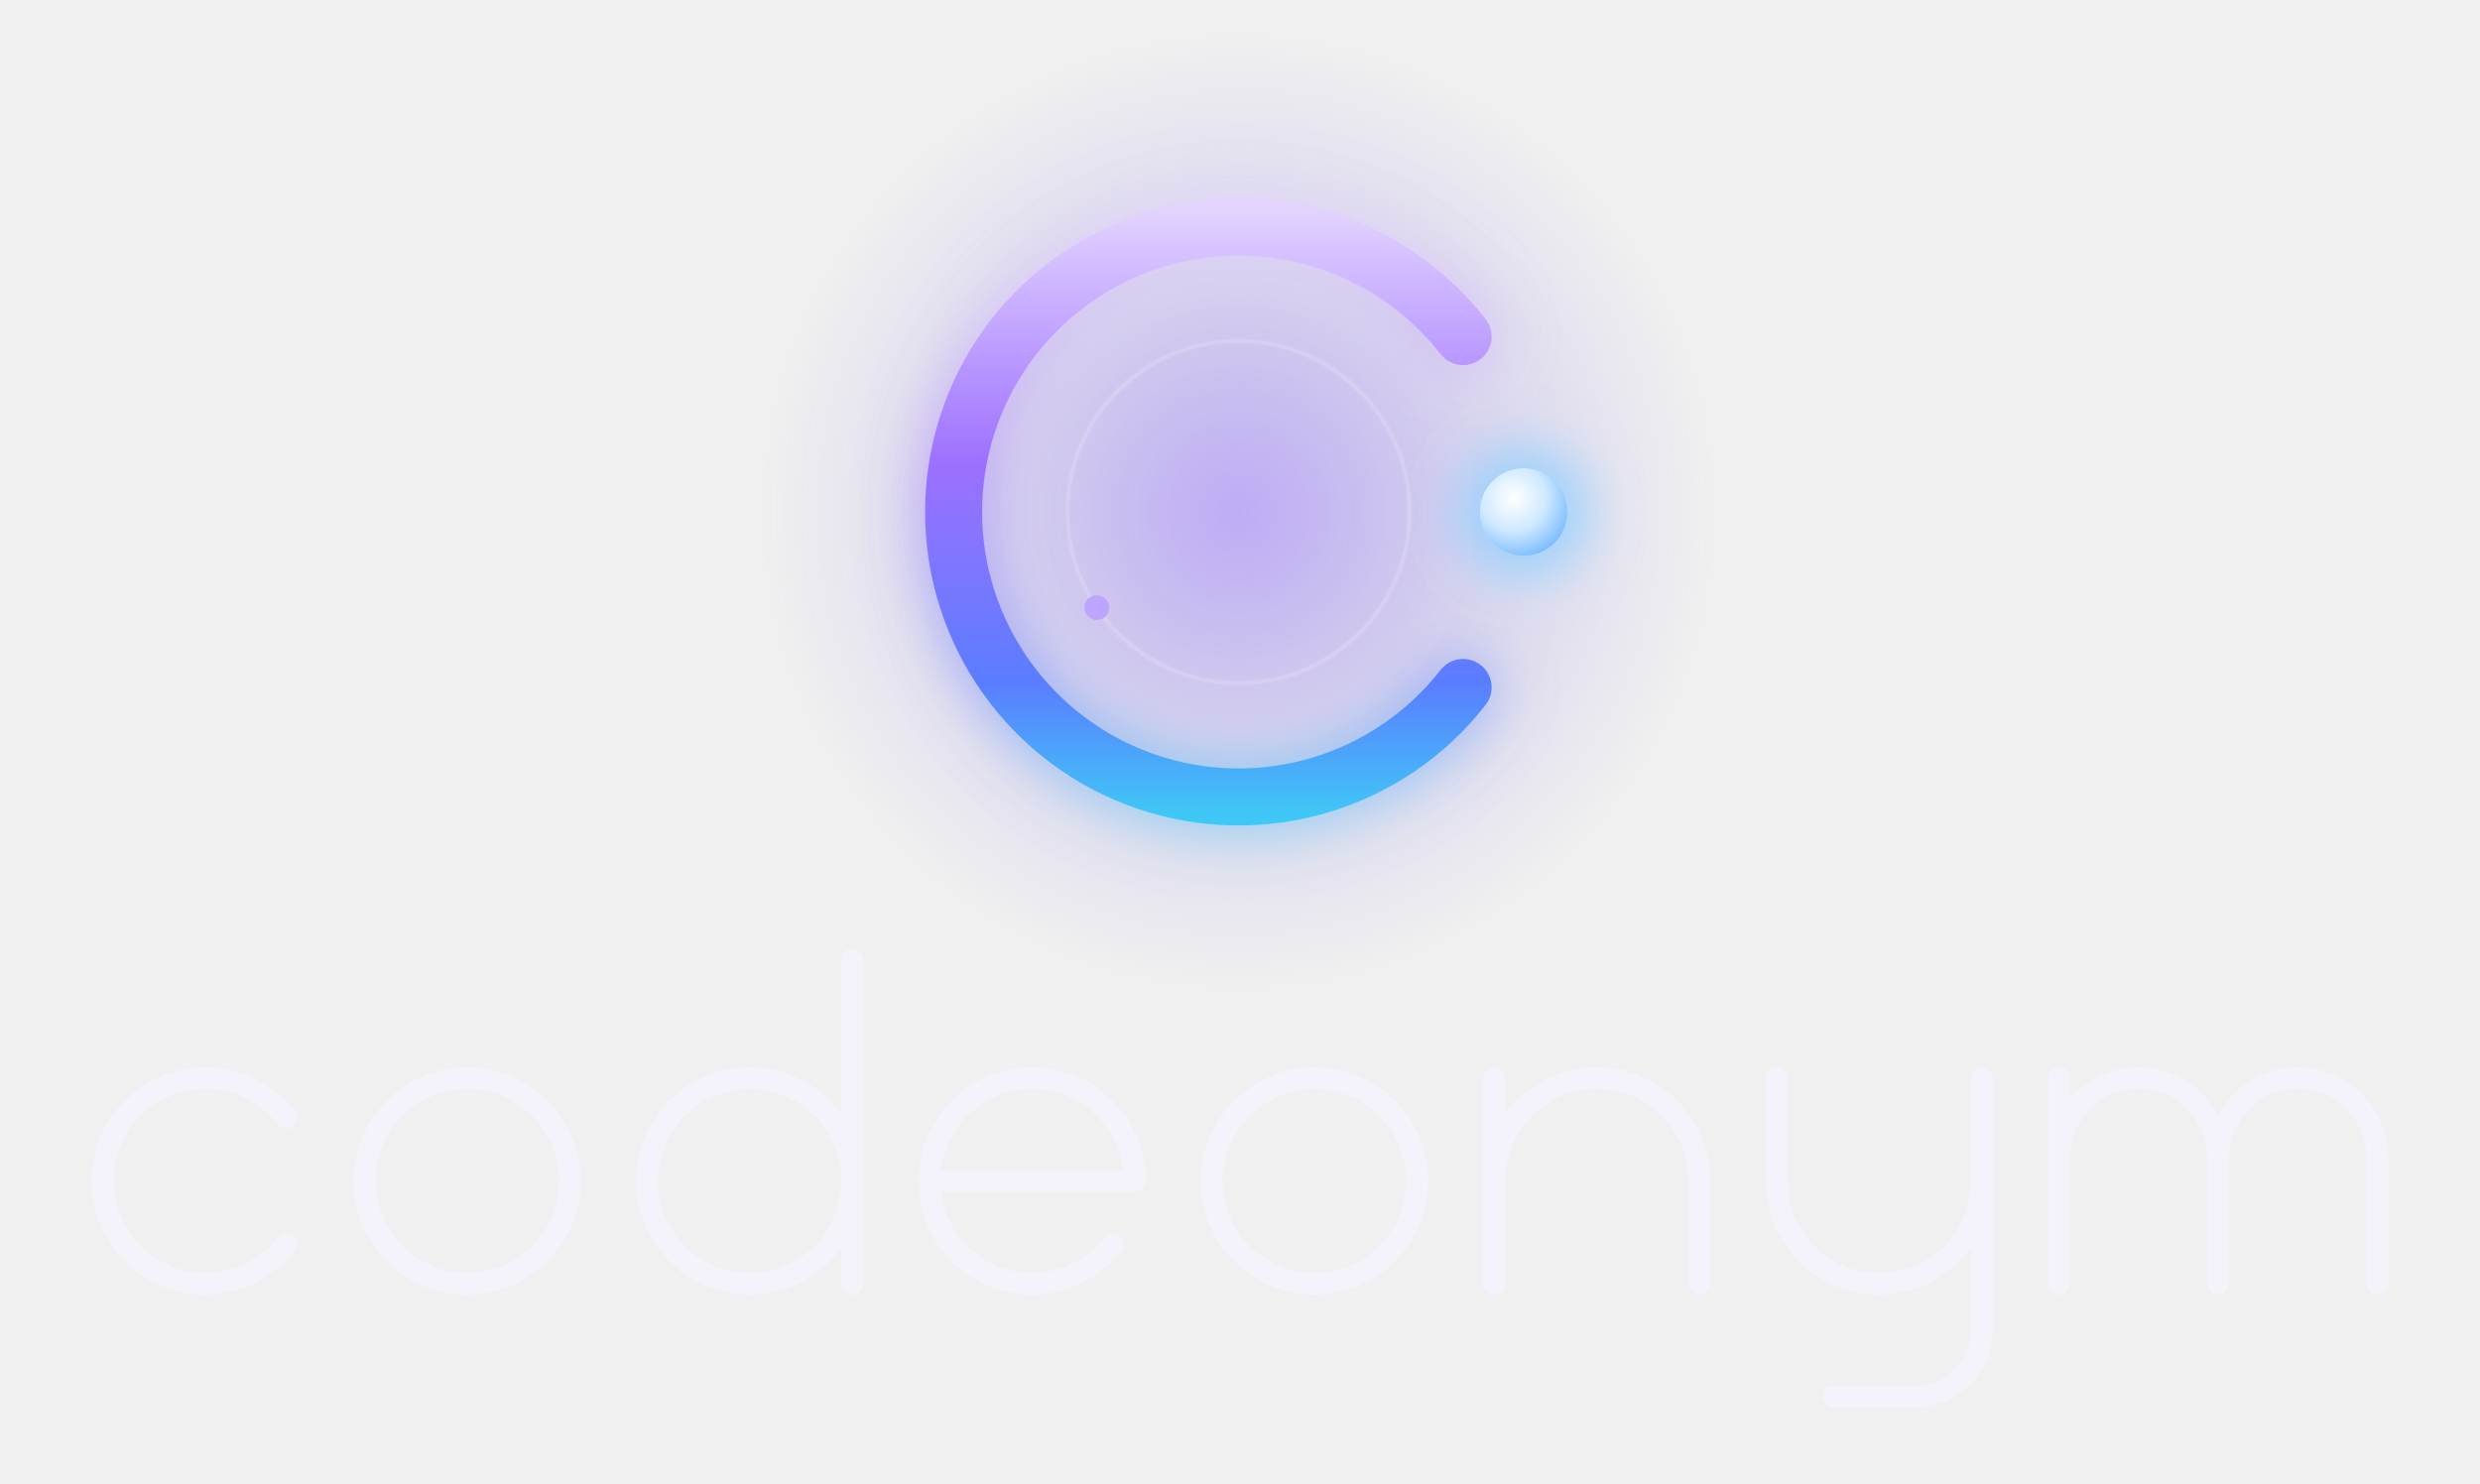
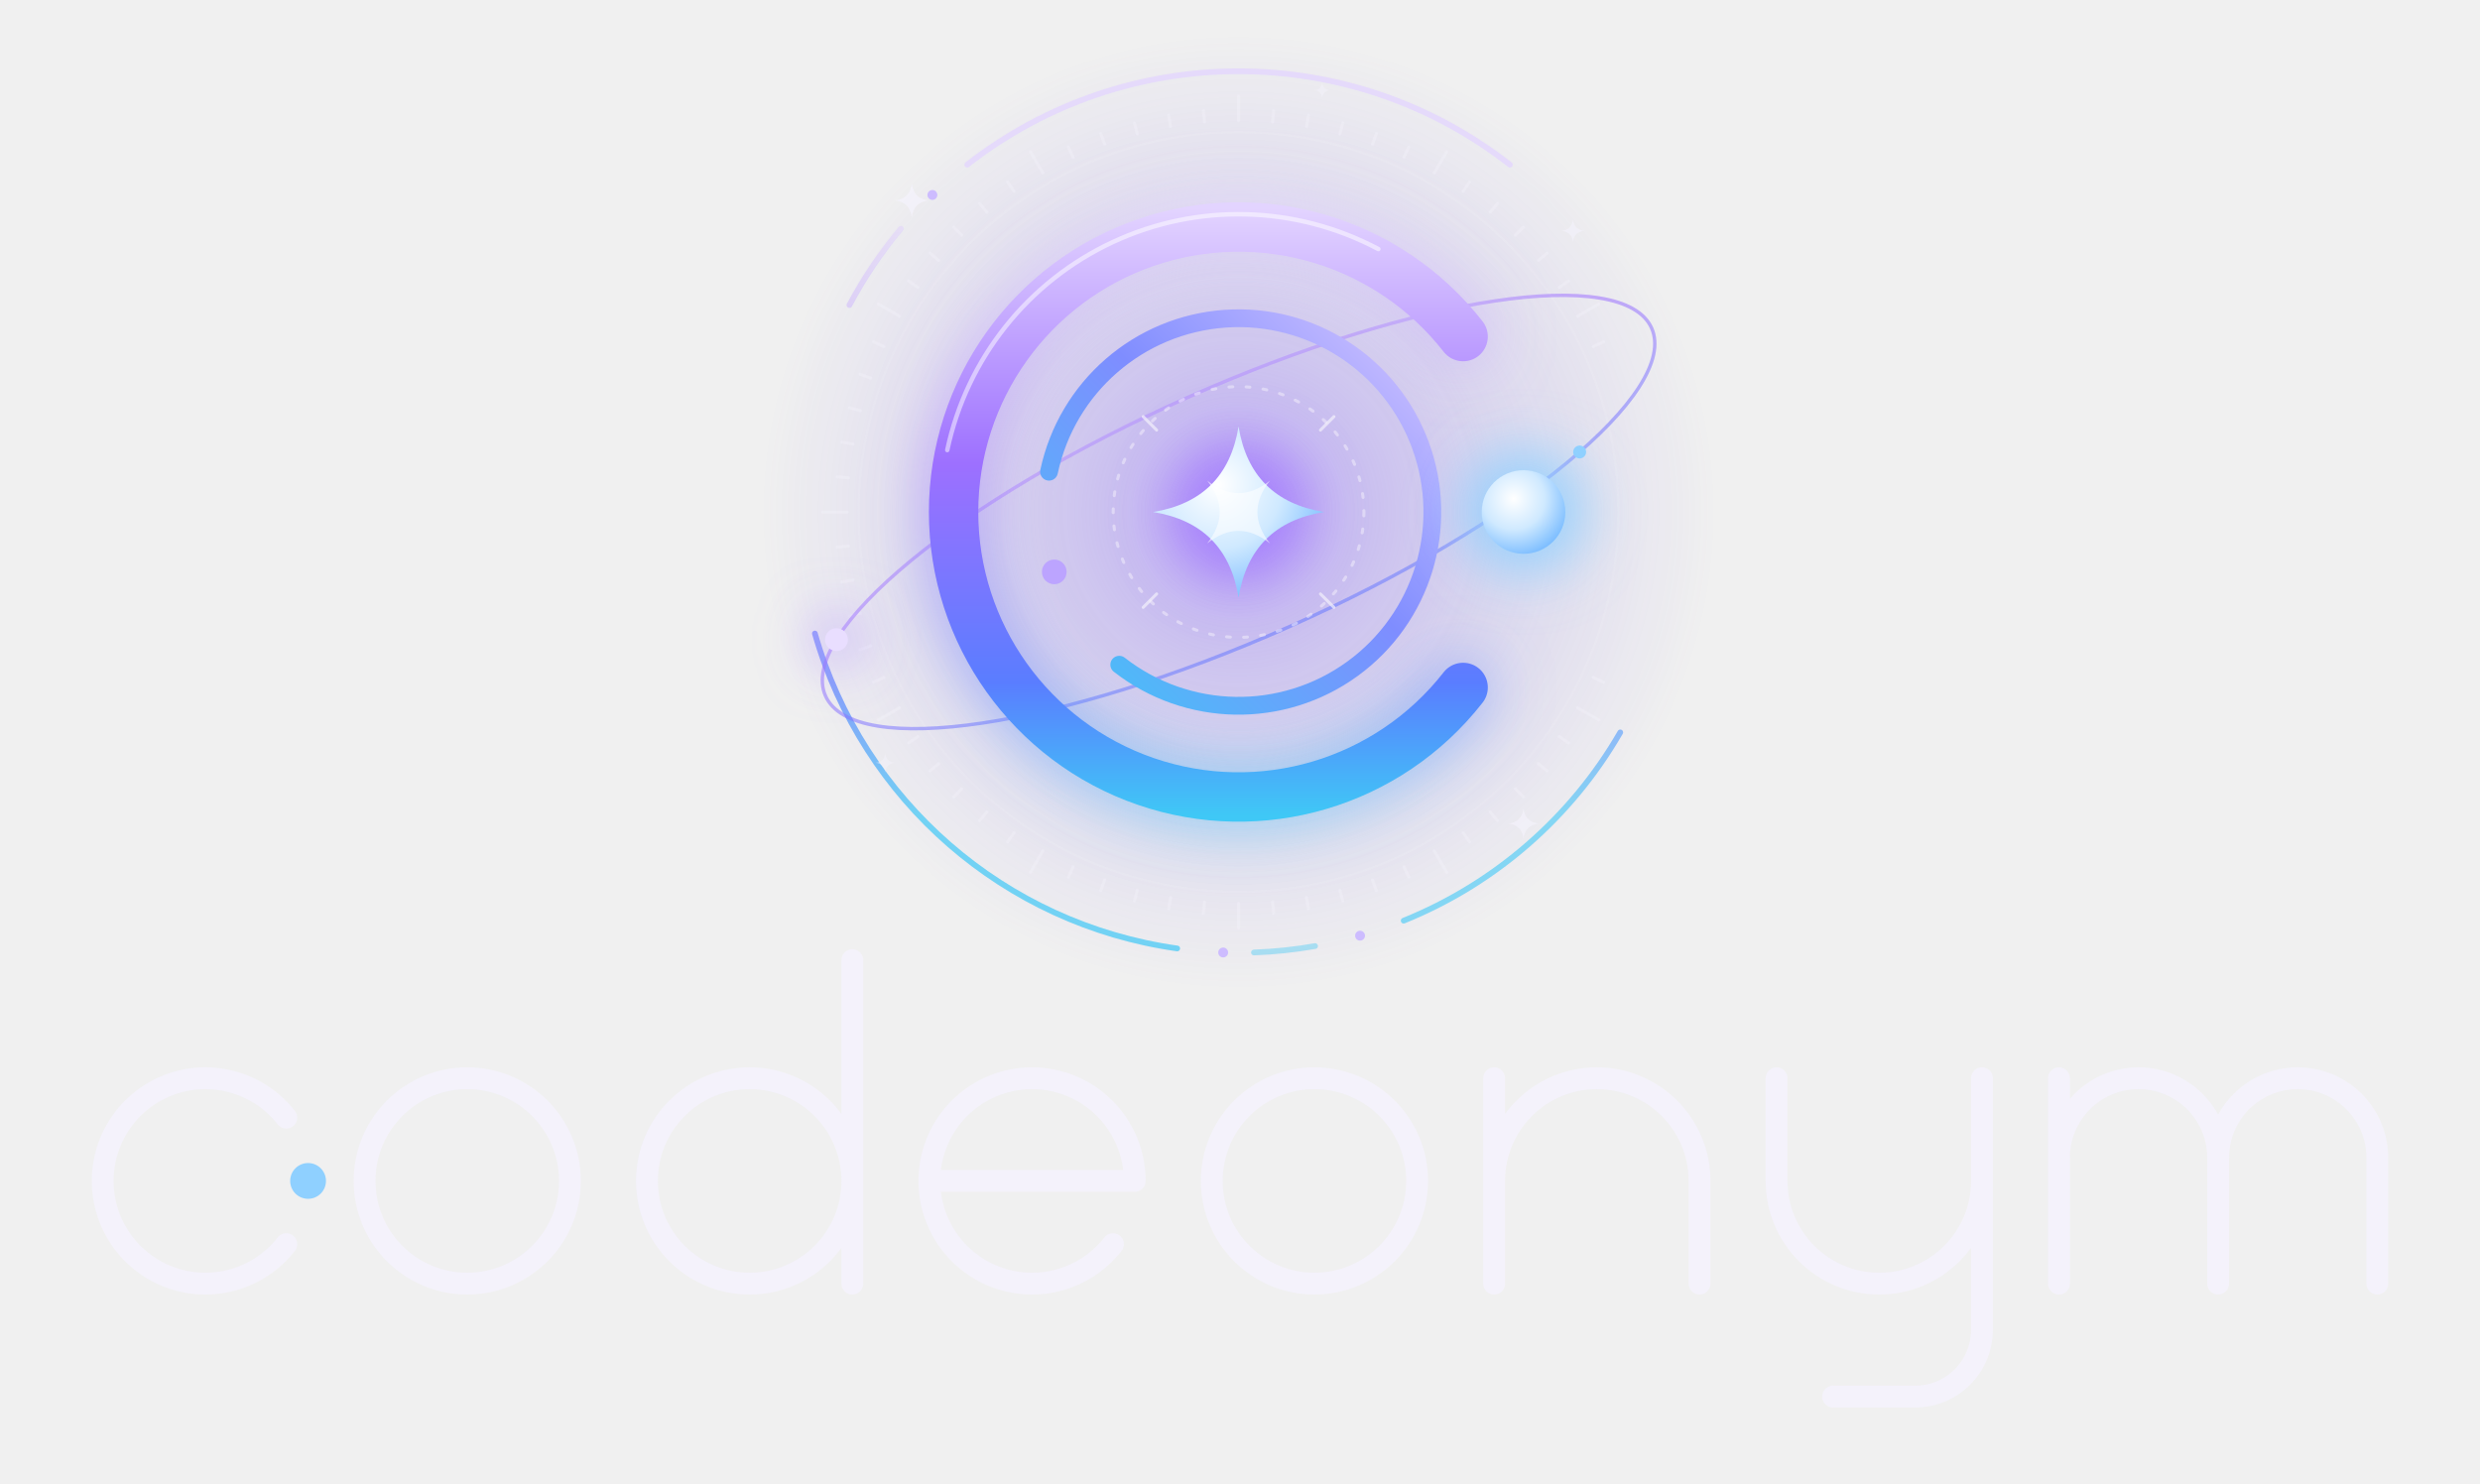
<svg xmlns="http://www.w3.org/2000/svg" viewBox="0 0 966 578" width="966" height="578">
  <defs>
    <linearGradient id="m-arc" gradientUnits="userSpaceOnUse" x1="300" y1="96" x2="300" y2="416">
      <stop offset="0" stop-color="#e3d4ff" />
      <stop offset=".42" stop-color="#9d70ff" />
      <stop offset=".78" stop-color="#5a7dff" />
      <stop offset="1" stop-color="#3fc8f6" />
+     </linearGradient>
+     <linearGradient id="m-counter" gradientUnits="userSpaceOnUse" x1="150" y1="360" x2="360" y2="150">
+       <stop offset="0" stop-color="#3fc8f6" />
+       <stop offset=".55" stop-color="#7f8dff" />
+       <stop offset="1" stop-color="#d9c8ff" />
    </linearGradient>
    <radialGradient id="m-aura" cx=".5" cy=".5" r=".5">
      <stop offset="0" stop-color="#7a4dff" stop-opacity=".42" />
      <stop offset=".55" stop-color="#5a3de0" stop-opacity=".14" />
      <stop offset="1" stop-color="#5a3de0" stop-opacity="0" />
    </radialGradient>
    <radialGradient id="m-orb" cx=".38" cy=".34" r=".75">
      <stop offset="0" stop-color="#ffffff" />
      <stop offset=".5" stop-color="#cfe9ff" />
      <stop offset="1" stop-color="#6fb6ff" />
    </radialGradient>
    <filter id="m-glow" x="-40%" y="-40%" width="180%" height="180%">
      <feGaussianBlur stdDeviation="16" />
    </filter>
    <filter id="m-halo" x="-200%" y="-200%" width="500%" height="500%">
      <feGaussianBlur stdDeviation="14" />
    </filter>
  </defs>
  <g transform="translate(293,10) scale(0.74)">
    <circle cx="256" cy="256" r="250" fill="url(#m-aura)" />
-     <path d="M374.2,163.65 A150,150 0 1 0 374.2,348.35" fill="none" stroke="url(#m-arc)" stroke-width="30" stroke-linecap="round" filter="url(#m-glow)" opacity=".6" />
-     <circle cx="256" cy="256" r="90" fill="none" stroke="#f4f2fb" stroke-width="2" opacity=".2" />
-     <circle cx="181.39" cy="306.33" r="6.5" fill="#bca4ff" />
-     <path d="M374.2,163.65 A150,150 0 1 0 374.2,348.35" fill="none" stroke="url(#m-arc)" stroke-width="30" stroke-linecap="round" />
-     <circle cx="406" cy="256" r="34.5" fill="#8fd0ff" filter="url(#m-halo)" opacity=".85" />
-     <circle cx="406" cy="256" r="23" fill="url(#m-orb)" />
+     <path d="M442.7,168.94 L448.14,166.4 M434.4,153 L445.66,146.5 M424.75,137.84 L429.66,134.4 M413.81,123.59 L418.4,119.73 M401.66,110.34 L405.91,106.09 M388.41,98.19 L392.27,93.6 M374.16,87.25 L377.6,82.34 M359,77.6 L365.5,66.34 M343.06,69.3 L345.6,63.86 M326.46,62.42 L328.51,56.79 M309.32,57.02 L310.87,51.22 M291.77,53.13 L292.81,47.22 M273.95,50.78 L274.48,44.81 M256,50 L256,37 M238.05,50.78 L237.52,44.81 M220.23,53.13 L219.19,47.22 M202.68,57.02 L201.13,51.22 M185.54,62.42 L183.49,56.79 M168.94,69.3 L166.4,63.86 M153,77.6 L146.5,66.34 M137.84,87.25 L134.4,82.34 M123.59,98.19 L119.73,93.6 M110.34,110.34 L106.09,106.09 M98.19,123.59 L93.6,119.73 M87.25,137.84 L82.34,134.4 M77.6,153 L66.34,146.5 M69.3,168.94 L63.86,166.4 M62.42,185.54 L56.79,183.49 M57.02,202.68 L51.22,201.13 M53.13,220.23 L47.22,219.19 M50.78,238.05 L44.81,237.52 M50,256 L37,256 M50.78,273.95 L44.81,274.48 M53.13,291.77 L47.22,292.81 M57.02,309.32 L51.22,310.87 M62.42,326.46 L56.79,328.51 M69.3,343.06 L63.86,345.6 M77.6,359 L66.34,365.5 M87.25,374.16 L82.34,377.6 M98.19,388.41 L93.6,392.27 M110.34,401.66 L106.09,405.91 M123.59,413.81 L119.73,418.4 M137.84,424.75 L134.4,429.66 M153,434.4 L146.5,445.66 M168.94,442.7 L166.4,448.14 M185.54,449.58 L183.49,455.21 M202.68,454.98 L201.13,460.78 M220.23,458.87 L219.19,464.78 M238.05,461.22 L237.52,467.19 M256,462 L256,475 M273.95,461.22 L274.48,467.19 M291.77,458.87 L292.81,464.78 M309.32,454.98 L310.87,460.78 M326.46,449.58 L328.51,455.21 M343.06,442.7 L345.6,448.14 M359,434.4 L365.5,445.66 M374.16,424.75 L377.6,429.66 M388.41,413.81 L392.27,418.4 M401.66,401.66 L405.91,405.91 M413.81,388.41 L418.4,392.27 M424.75,374.16 L429.66,377.6 M434.4,359 L445.66,365.5 M442.7,343.06 L448.14,345.6" fill="none" stroke="#f4f2fb" stroke-width="1.6" stroke-linecap="round" opacity=".34" />
+     <circle cx="256" cy="256" r="200" fill="none" stroke="#f4f2fb" stroke-width="1" opacity=".14" />
+     <path d="M398.83,73.18 A232,232 0 0 0 113.17,73.18" fill="none" stroke="url(#m-arc)" stroke-width="3" stroke-linecap="round" opacity="0.75" />
+     <path d="M78.28,106.87 A232,232 0 0 0 51.16,147.08" fill="none" stroke="url(#m-arc)" stroke-width="3" stroke-linecap="round" opacity="0.45" />
+     <path d="M32.99,319.95 A232,232 0 0 0 223.71,485.74" fill="none" stroke="url(#m-arc)" stroke-width="3" stroke-linecap="round" opacity="0.7" />
+     <path d="M264.1,487.86 A232,232 0 0 0 296.29,484.48" fill="none" stroke="url(#m-arc)" stroke-width="3" stroke-linecap="round" opacity="0.4" />
+     <path d="M342.91,471.11 A232,232 0 0 0 456.92,372" fill="none" stroke="url(#m-arc)" stroke-width="3" stroke-linecap="round" opacity="0.6" />
+     <circle cx="94.84" cy="89.11" r="2.6" fill="#cdbcff" />
+     <circle cx="247.9" cy="487.86" r="2.6" fill="#cdbcff" />
+     <circle cx="319.95" cy="479.01" r="2.6" fill="#cdbcff" />
+     <ellipse cx="256" cy="256" rx="238" ry="66" transform="rotate(-24 256 256)" fill="none" stroke="url(#m-arc)" stroke-width="1.8" opacity=".55" />
+     <circle cx="44.35" cy="323.17" r="13" fill="#b79bff" filter="url(#m-halo)" opacity=".7" />
+     <circle cx="44.35" cy="323.17" r="6" fill="#e9deff" />
+     <circle cx="435.54" cy="224.41" r="3.4" fill="#8fd0ff" />
+     <path d="M84,83 Q84.9,91.1 93,92 Q84.9,92.9 84,101 Q83.1,92.9 75,92 Q83.1,91.1 84,83Z" fill="#f4f2fb" opacity="0.8" />
+     <path d="M432,102 Q432.6,107.4 438,108 Q432.6,108.6 432,114 Q431.4,108.6 426,108 Q431.4,107.4 432,102Z" fill="#f4f2fb" opacity="0.6" />
+     <path d="M406,412 Q406.8,419.2 414,420 Q406.8,420.8 406,428 Q405.2,420.8 398,420 Q405.2,419.2 406,412Z" fill="#f4f2fb" opacity="0.7" />
+     <path d="M70,383 Q70.5,387.5 75,388 Q70.5,388.5 70,393 Q69.5,388.5 65,388 Q69.5,387.5 70,383Z" fill="#f4f2fb" opacity="0.5" />
+     <path d="M300,30 Q300.4,33.6 304,34 Q300.4,34.4 300,38 Q299.6,34.4 296,34 Q299.6,33.6 300,30Z" fill="#f4f2fb" opacity="0.5" />
+     <path d="M374.2,163.65 A150,150 0 1 0 374.2,348.35" fill="none" stroke="url(#m-arc)" stroke-width="26" stroke-linecap="round" filter="url(#m-glow)" opacity=".6" />
+     <path d="M374.2,163.65 A150,150 0 1 0 374.2,348.35" fill="none" stroke="url(#m-arc)" stroke-width="26" stroke-linecap="round" />
+     <path d="M329.59,117.59 A156.76,156.76 0 0 0 102.67,223.41" fill="none" stroke="#ffffff" stroke-width="2.34" stroke-linecap="round" opacity=".5" />
+     <path d="M193.2,336.38 A102,102 0 1 0 156.23,234.79" fill="none" stroke="url(#m-counter)" stroke-width="9.36" stroke-linecap="round" />
+     <circle cx="158.99" cy="287.52" r="6.5" fill="#bca4ff" />
+     <circle cx="256" cy="256" r="66" fill="none" stroke="#f4f2fb" stroke-width="1.6" stroke-dasharray="2 7" stroke-linecap="round" opacity=".5" />
+     <path d="M299.13,212.87 L306.2,205.8" stroke="#f4f2fb" stroke-width="1.6" stroke-linecap="round" opacity=".7" />
+     <path d="M212.87,212.87 L205.8,205.8" stroke="#f4f2fb" stroke-width="1.6" stroke-linecap="round" opacity=".7" />
+     <path d="M212.87,299.13 L205.8,306.2" stroke="#f4f2fb" stroke-width="1.6" stroke-linecap="round" opacity=".7" />
+     <path d="M299.13,299.13 L306.2,306.2" stroke="#f4f2fb" stroke-width="1.6" stroke-linecap="round" opacity=".7" />
+     <circle cx="256" cy="256" r="36" fill="#9d70ff" filter="url(#m-halo)" opacity=".75" />
+     <path d="M256,211 Q262.3,249.7 301,256 Q262.3,262.3 256,301 Q249.7,262.3 211,256 Q249.7,249.7 256,211Z" fill="url(#m-orb)" />
+     <path d="M256,232.6 Q258.34,253.66 279.4,256 Q258.34,258.34 256,279.4 Q253.66,258.34 232.6,256 Q253.66,253.66 256,232.6Z" transform="rotate(45 256 256)" fill="#ffffff" opacity=".55" />
+     <circle cx="406" cy="256" r="33" fill="#8fd0ff" filter="url(#m-halo)" opacity=".85" />
+     <circle cx="406" cy="256" r="22" fill="url(#m-orb)" />
  </g>
+   <circle cx="120" cy="460" r="6.97" fill="#8fd0ff" />
  <path transform="translate(40,500) scale(1)" d="M71.52,-64.63 A40,40 0 1 0 71.52,-15.37 M102,-40 a40,40 0 1 0 80,0 a40,40 0 1 0 -80,0 M212,-40 a40,40 0 1 0 80,0 a40,40 0 1 0 -80,0 M292,-126 V0 M322,-40 H402 A40,40 0 1 0 393.52,-15.37 M432,-40 a40,40 0 1 0 80,0 a40,40 0 1 0 -80,0 M542,-80 V0 M542,-40 A40,40 0 0 1 622,-40 V0 M652,-80 V-40 A40,40 0 0 0 732,-40 M732,-80 V18 a26,26 0 0 1 -26,26 H674 M762,-80 V0 M762,-49 A31,31 0 0 1 824,-49 V0 M824,-49 A31,31 0 0 1 886,-49 V0" fill="none" stroke="#f4f2fb" stroke-width="8.5" stroke-linecap="round" stroke-linejoin="round" />
</svg>
